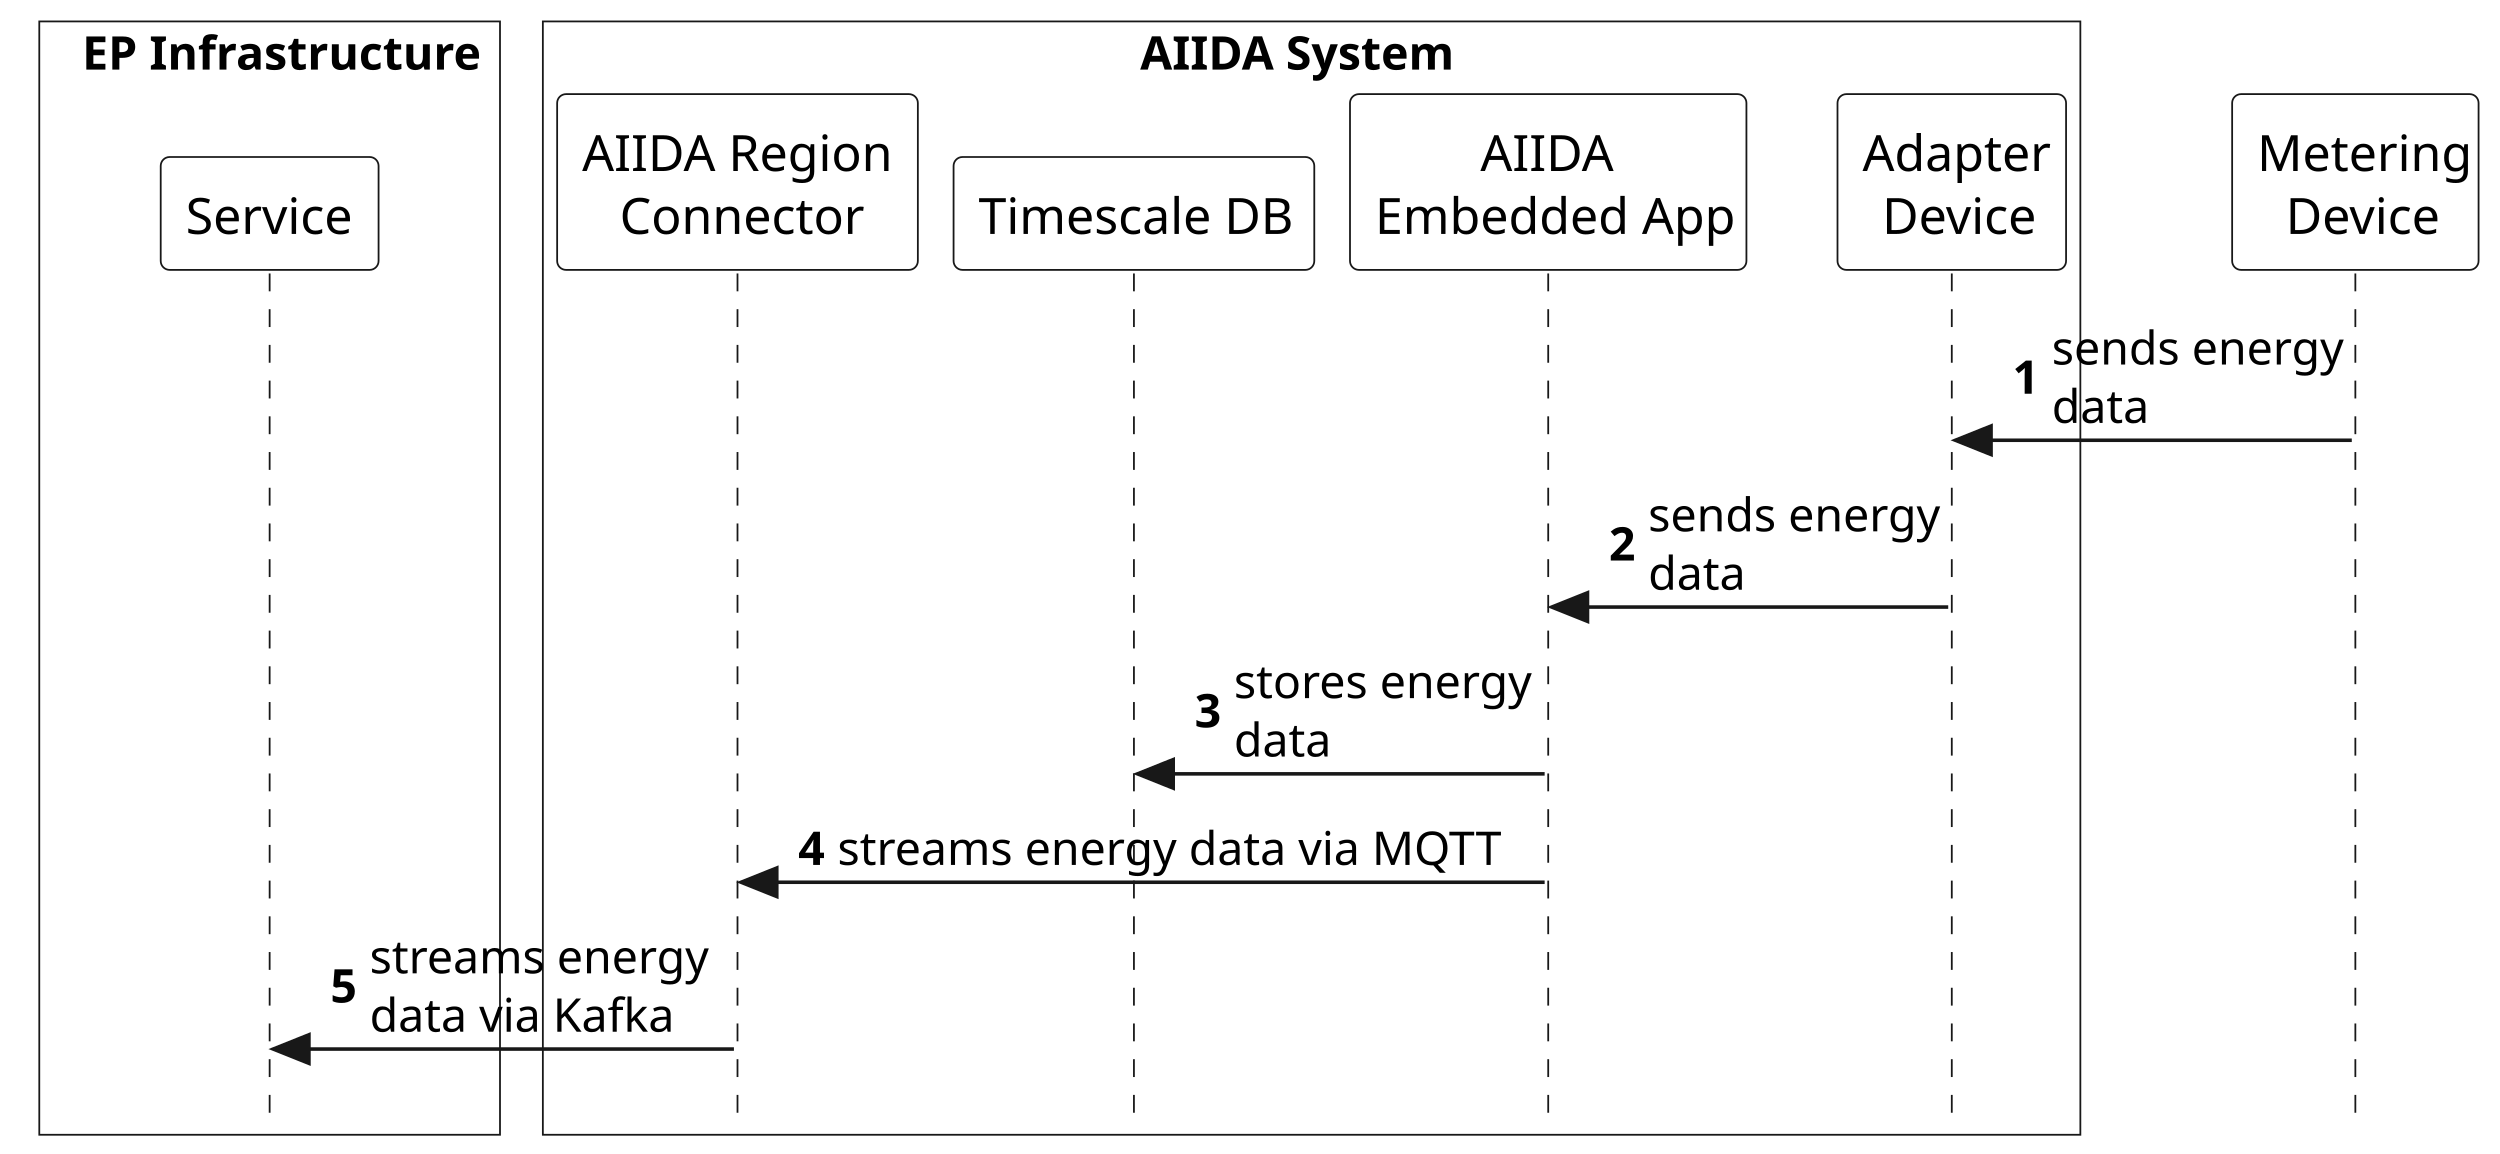
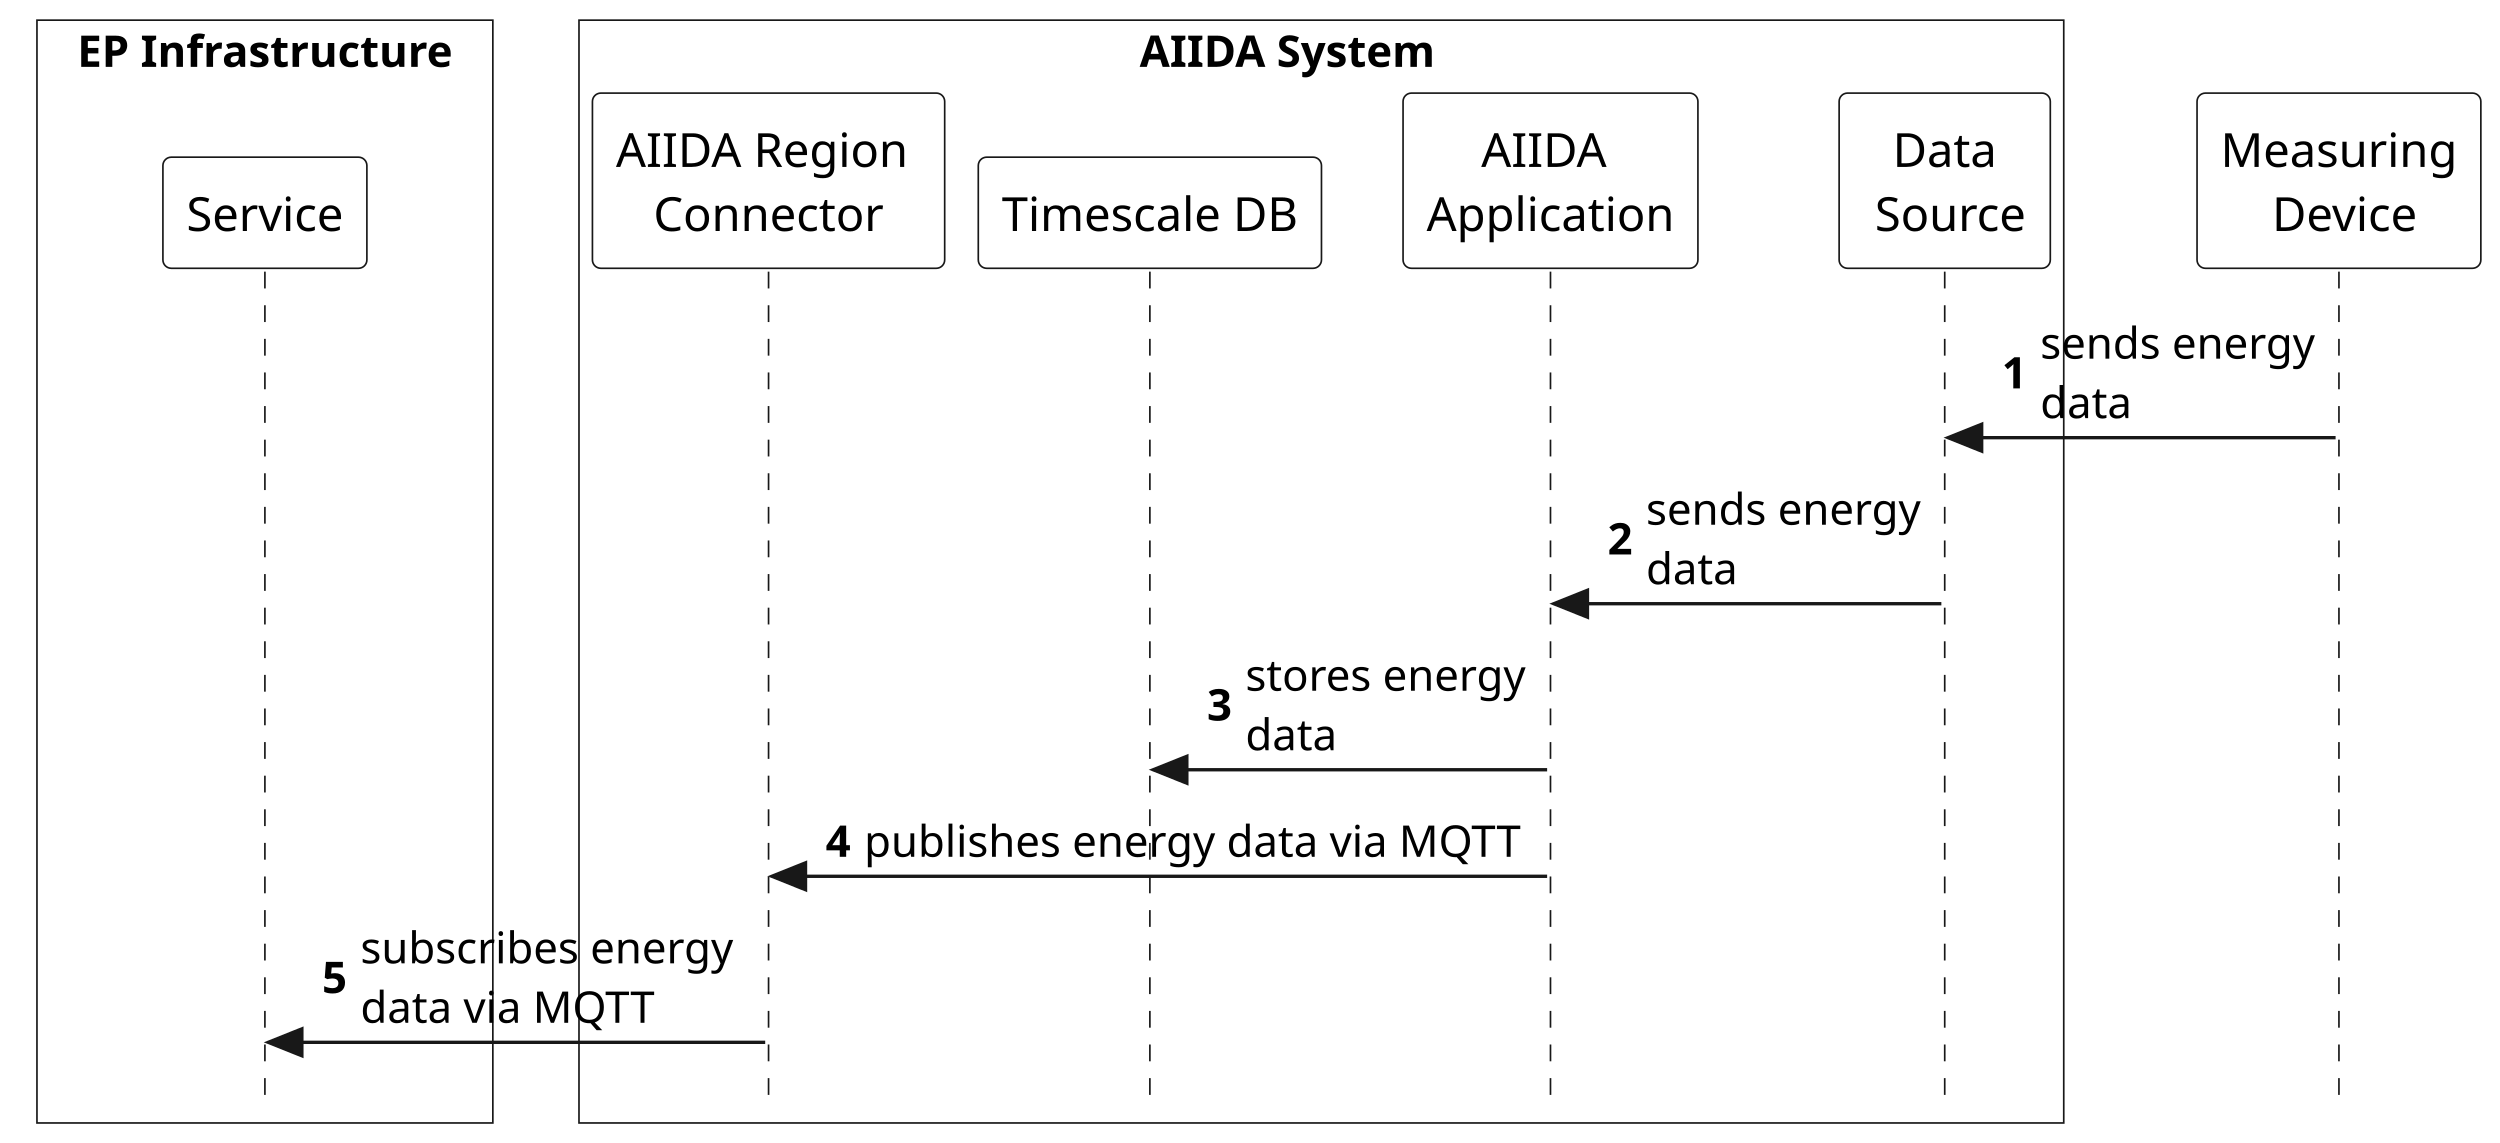
- <svg xmlns="http://www.w3.org/2000/svg" contentStyleType="text/css" height="323px" preserveAspectRatio="none" style="width:700px;height:323px;background:#FFFFFF;" version="1.1" viewBox="0 0 700 323" width="700px" zoomAndPan="magnify">
+ <svg xmlns="http://www.w3.org/2000/svg" contentStyleType="text/css" data-diagram-type="SEQUENCE" height="340px" preserveAspectRatio="none" style="width:744px;height:340px;background:#FFFFFF;" version="1.1" viewBox="0 0 744 340" width="744px" zoomAndPan="magnify">
  <defs />
  <g>
-     <rect fill="none" height="311.734" style="stroke:#181818;stroke-width:0.5;" width="129" x="11" y="6" />
-     <text fill="#000000" font-family="sans-serif" font-size="13" font-weight="bold" lengthAdjust="spacing" textLength="105" x="23" y="19.495">EP Infrastructure</text>
-     <rect fill="none" height="311.734" style="stroke:#181818;stroke-width:0.5;" width="430.5" x="152" y="6" />
-     <text fill="#000000" font-family="sans-serif" font-size="13" font-weight="bold" lengthAdjust="spacing" textLength="85" x="319.25" y="19.495">AIIDA System</text>
-     <line style="stroke:#181818;stroke-width:0.5;stroke-dasharray:5.0,5.0;" x1="75.5" x2="75.5" y1="76.57" y2="311.734" />
-     <line style="stroke:#181818;stroke-width:0.5;stroke-dasharray:5.0,5.0;" x1="206.5" x2="206.5" y1="76.57" y2="311.734" />
-     <line style="stroke:#181818;stroke-width:0.5;stroke-dasharray:5.0,5.0;" x1="317.5" x2="317.5" y1="76.57" y2="311.734" />
-     <line style="stroke:#181818;stroke-width:0.5;stroke-dasharray:5.0,5.0;" x1="433.5" x2="433.5" y1="76.57" y2="311.734" />
-     <line style="stroke:#181818;stroke-width:0.5;stroke-dasharray:5.0,5.0;" x1="546.5" x2="546.5" y1="76.57" y2="311.734" />
-     <line style="stroke:#181818;stroke-width:0.5;stroke-dasharray:5.0,5.0;" x1="659.5" x2="659.5" y1="76.57" y2="311.734" />
-     <rect fill="none" height="31.609" rx="2.5" ry="2.5" style="stroke:#181818;stroke-width:0.5;" width="61" x="45" y="43.961" />
-     <text fill="#000000" font-family="sans-serif" font-size="14" lengthAdjust="spacing" textLength="47" x="52" y="65.494">Service</text>
-     <rect fill="none" height="49.219" rx="2.5" ry="2.5" style="stroke:#181818;stroke-width:0.5;" width="101" x="156" y="26.352" />
-     <text fill="#000000" font-family="sans-serif" font-size="14" lengthAdjust="spacing" textLength="83" x="163" y="47.885">AIIDA Region</text>
-     <text fill="#000000" font-family="sans-serif" font-size="14" lengthAdjust="spacing" textLength="66" x="173.5" y="65.494">Connector</text>
-     <rect fill="none" height="31.609" rx="2.5" ry="2.5" style="stroke:#181818;stroke-width:0.5;" width="101" x="267" y="43.961" />
-     <text fill="#000000" font-family="sans-serif" font-size="14" lengthAdjust="spacing" textLength="87" x="274" y="65.494">Timescale DB</text>
-     <rect fill="none" height="49.219" rx="2.5" ry="2.5" style="stroke:#181818;stroke-width:0.5;" width="111" x="378" y="26.352" />
-     <text fill="#000000" font-family="sans-serif" font-size="14" lengthAdjust="spacing" textLength="34" x="414.5" y="47.885">AIIDA</text>
-     <text fill="#000000" font-family="sans-serif" font-size="14" lengthAdjust="spacing" textLength="97" x="385" y="65.494">Embedded App</text>
-     <rect fill="none" height="49.219" rx="2.5" ry="2.5" style="stroke:#181818;stroke-width:0.5;" width="64" x="514.5" y="26.352" />
-     <text fill="#000000" font-family="sans-serif" font-size="14" lengthAdjust="spacing" textLength="50" x="521.5" y="47.885">Adapter</text>
-     <text fill="#000000" font-family="sans-serif" font-size="14" lengthAdjust="spacing" textLength="43" x="527" y="65.494">Device</text>
-     <rect fill="none" height="49.219" rx="2.5" ry="2.5" style="stroke:#181818;stroke-width:0.5;" width="69" x="625" y="26.352" />
-     <text fill="#000000" font-family="sans-serif" font-size="14" lengthAdjust="spacing" textLength="55" x="632" y="47.885">Metering</text>
-     <text fill="#000000" font-family="sans-serif" font-size="14" lengthAdjust="spacing" textLength="43" x="640" y="65.494">Device</text>
-     <polygon fill="#181818" points="557.5,119.273,547.5,123.273,557.5,127.273" style="stroke:#181818;stroke-width:1.0;" />
-     <line style="stroke:#181818;stroke-width:1.0;" x1="551.5" x2="658.5" y1="123.273" y2="123.273" />
-     <text fill="#000000" font-family="sans-serif" font-size="13" font-weight="bold" lengthAdjust="spacing" textLength="7" x="563.5" y="110.241">1</text>
-     <text fill="#000000" font-family="sans-serif" font-size="13" lengthAdjust="spacing" textLength="78" x="574.5" y="102.065">sends energy</text>
-     <text fill="#000000" font-family="sans-serif" font-size="13" lengthAdjust="spacing" textLength="25" x="574.5" y="118.417">data</text>
-     <polygon fill="#181818" points="444.5,165.977,434.5,169.977,444.5,173.977" style="stroke:#181818;stroke-width:1.0;" />
-     <line style="stroke:#181818;stroke-width:1.0;" x1="438.5" x2="545.5" y1="169.977" y2="169.977" />
-     <text fill="#000000" font-family="sans-serif" font-size="13" font-weight="bold" lengthAdjust="spacing" textLength="7" x="450.5" y="156.944">2</text>
-     <text fill="#000000" font-family="sans-serif" font-size="13" lengthAdjust="spacing" textLength="78" x="461.5" y="148.769">sends energy</text>
-     <text fill="#000000" font-family="sans-serif" font-size="13" lengthAdjust="spacing" textLength="25" x="461.5" y="165.12">data</text>
-     <polygon fill="#181818" points="328.5,212.68,318.5,216.68,328.5,220.68" style="stroke:#181818;stroke-width:1.0;" />
-     <line style="stroke:#181818;stroke-width:1.0;" x1="322.5" x2="432.5" y1="216.68" y2="216.68" />
-     <text fill="#000000" font-family="sans-serif" font-size="13" font-weight="bold" lengthAdjust="spacing" textLength="7" x="334.5" y="203.648">3</text>
-     <text fill="#000000" font-family="sans-serif" font-size="13" lengthAdjust="spacing" textLength="79" x="345.5" y="195.472">stores energy</text>
-     <text fill="#000000" font-family="sans-serif" font-size="13" lengthAdjust="spacing" textLength="25" x="345.5" y="211.823">data</text>
-     <polygon fill="#181818" points="217.5,243.031,207.5,247.031,217.5,251.031" style="stroke:#181818;stroke-width:1.0;" />
-     <line style="stroke:#181818;stroke-width:1.0;" x1="211.5" x2="432.5" y1="247.031" y2="247.031" />
-     <text fill="#000000" font-family="sans-serif" font-size="13" font-weight="bold" lengthAdjust="spacing" textLength="7" x="223.5" y="242.175">4</text>
-     <text fill="#000000" font-family="sans-serif" font-size="13" lengthAdjust="spacing" textLength="177" x="234.5" y="242.175">streams energy data via MQTT</text>
-     <polygon fill="#181818" points="86.5,289.734,76.5,293.734,86.5,297.734" style="stroke:#181818;stroke-width:1.0;" />
-     <line style="stroke:#181818;stroke-width:1.0;" x1="80.5" x2="205.5" y1="293.734" y2="293.734" />
-     <text fill="#000000" font-family="sans-serif" font-size="13" font-weight="bold" lengthAdjust="spacing" textLength="7" x="92.5" y="280.702">5</text>
-     <text fill="#000000" font-family="sans-serif" font-size="13" lengthAdjust="spacing" textLength="90" x="103.5" y="272.526">streams energy</text>
-     <text fill="#000000" font-family="sans-serif" font-size="13" lengthAdjust="spacing" textLength="81" x="103.5" y="288.878">data via Kafka</text>
+     <rect fill="none" height="328.196" style="stroke:#181818;stroke-width:0.5;" width="135.67" x="11" y="6" />
+     <text fill="#000000" font-family="sans-serif" font-size="13" font-weight="bold" lengthAdjust="spacing" textLength="111.67" x="23" y="19.897">EP Infrastructure</text>
+     <rect fill="none" height="328.196" style="stroke:#181818;stroke-width:0.5;" width="441.863" x="172.307" y="6" />
+     <text fill="#000000" font-family="sans-serif" font-size="13" font-weight="bold" lengthAdjust="spacing" textLength="88.192" x="339.159" y="19.897">AIIDA System</text>
+     <g>
+       <rect fill="#000000" fill-opacity="0" height="247.354" width="8" x="75.335" y="80.842" />
+       <line style="stroke:#181818;stroke-width:0.5;stroke-dasharray:5,5;" x1="78.835" x2="78.835" y1="80.842" y2="328.196" />
+     </g>
+     <g>
+       <rect fill="#000000" fill-opacity="0" height="247.354" width="8" x="225.223" y="80.842" />
+       <line style="stroke:#181818;stroke-width:0.5;stroke-dasharray:5,5;" x1="228.723" x2="228.723" y1="80.842" y2="328.196" />
+     </g>
+     <g>
+       <rect fill="#000000" fill-opacity="0" height="247.354" width="8" x="338.704" y="80.842" />
+       <line style="stroke:#181818;stroke-width:0.5;stroke-dasharray:5,5;" x1="342.204" x2="342.204" y1="80.842" y2="328.196" />
+     </g>
+     <g>
+       <rect fill="#000000" fill-opacity="0" height="247.354" width="8" x="457.925" y="80.842" />
+       <line style="stroke:#181818;stroke-width:0.5;stroke-dasharray:5,5;" x1="461.425" x2="461.425" y1="80.842" y2="328.196" />
+     </g>
+     <g>
+       <rect fill="#000000" fill-opacity="0" height="247.354" width="8" x="575.248" y="80.842" />
+       <line style="stroke:#181818;stroke-width:0.5;stroke-dasharray:5,5;" x1="578.748" x2="578.748" y1="80.842" y2="328.196" />
+     </g>
+     <g>
+       <rect fill="#000000" fill-opacity="0" height="247.354" width="8" x="692.571" y="80.842" />
+       <line style="stroke:#181818;stroke-width:0.5;stroke-dasharray:5,5;" x1="696.071" x2="696.071" y1="80.842" y2="328.196" />
+     </g>
+     <rect fill="none" height="33.068" rx="2.5" ry="2.5" style="stroke:#181818;stroke-width:0.5;" width="60.704" x="48.483" y="46.774" />
+     <text fill="#000000" font-family="sans-serif" font-size="14" lengthAdjust="spacing" textLength="46.704" x="55.483" y="68.74">Service</text>
+     <rect fill="none" height="52.136" rx="2.5" ry="2.5" style="stroke:#181818;stroke-width:0.5;" width="104.832" x="176.307" y="27.706" />
+     <text fill="#000000" font-family="sans-serif" font-size="14" lengthAdjust="spacing" textLength="87.192" x="183.307" y="49.672">AIIDA Region</text>
+     <text fill="#000000" font-family="sans-serif" font-size="14" lengthAdjust="spacing" textLength="68.544" x="194.451" y="68.74">Connector</text>
+     <rect fill="none" height="33.068" rx="2.5" ry="2.5" style="stroke:#181818;stroke-width:0.5;" width="102.13" x="291.139" y="46.774" />
+     <text fill="#000000" font-family="sans-serif" font-size="14" lengthAdjust="spacing" textLength="88.13" x="298.139" y="68.74">Timescale DB</text>
+     <rect fill="none" height="52.136" rx="2.5" ry="2.5" style="stroke:#181818;stroke-width:0.5;" width="87.752" x="417.549" y="27.706" />
+     <text fill="#000000" font-family="sans-serif" font-size="14" lengthAdjust="spacing" textLength="37.604" x="440.803" y="49.672">AIIDA</text>
+     <text fill="#000000" font-family="sans-serif" font-size="14" lengthAdjust="spacing" textLength="73.752" x="424.549" y="68.74">Application</text>
+     <rect fill="none" height="52.136" rx="2.5" ry="2.5" style="stroke:#181818;stroke-width:0.5;" width="62.846" x="547.325" y="27.706" />
+     <text fill="#000000" font-family="sans-serif" font-size="14" lengthAdjust="spacing" textLength="30.982" x="563.257" y="49.672">Data</text>
+     <text fill="#000000" font-family="sans-serif" font-size="14" lengthAdjust="spacing" textLength="45.206" x="557.965" y="68.74">Source</text>
+     <rect fill="none" height="52.136" rx="2.5" ry="2.5" style="stroke:#181818;stroke-width:0.5;" width="84.462" x="653.84" y="27.706" />
+     <text fill="#000000" font-family="sans-serif" font-size="14" lengthAdjust="spacing" textLength="70.462" x="660.84" y="49.672">Measuring</text>
+     <text fill="#000000" font-family="sans-serif" font-size="14" lengthAdjust="spacing" textLength="43.456" x="676.163" y="68.74">Device</text>
+     <polygon fill="#181818" points="589.748,126.254,579.748,130.254,589.748,134.254" style="stroke:#181818;stroke-width:1;" />
+     <line style="stroke:#181818;stroke-width:1;" x1="583.748" x2="695.071" y1="130.254" y2="130.254" />
+     <text fill="#000000" font-family="sans-serif" font-size="13" font-weight="bold" lengthAdjust="spacing" textLength="7.436" x="595.748" y="115.592">1</text>
+     <text fill="#000000" font-family="sans-serif" font-size="13" lengthAdjust="spacing" textLength="81.887" x="607.184" y="106.739">sends energy</text>
+     <text fill="#000000" font-family="sans-serif" font-size="13" lengthAdjust="spacing" textLength="27.274" x="607.184" y="124.445">data</text>
+     <polygon fill="#181818" points="472.425,175.666,462.425,179.666,472.425,183.666" style="stroke:#181818;stroke-width:1;" />
+     <line style="stroke:#181818;stroke-width:1;" x1="466.425" x2="577.748" y1="179.666" y2="179.666" />
+     <text fill="#000000" font-family="sans-serif" font-size="13" font-weight="bold" lengthAdjust="spacing" textLength="7.436" x="478.425" y="165.004">2</text>
+     <text fill="#000000" font-family="sans-serif" font-size="13" lengthAdjust="spacing" textLength="81.887" x="489.861" y="156.151">sends energy</text>
+     <text fill="#000000" font-family="sans-serif" font-size="13" lengthAdjust="spacing" textLength="27.274" x="489.861" y="173.857">data</text>
+     <polygon fill="#181818" points="353.204,225.078,343.204,229.078,353.204,233.078" style="stroke:#181818;stroke-width:1;" />
+     <line style="stroke:#181818;stroke-width:1;" x1="347.204" x2="460.425" y1="229.078" y2="229.078" />
+     <text fill="#000000" font-family="sans-serif" font-size="13" font-weight="bold" lengthAdjust="spacing" textLength="7.436" x="359.204" y="214.416">3</text>
+     <text fill="#000000" font-family="sans-serif" font-size="13" lengthAdjust="spacing" textLength="83.785" x="370.64" y="205.563">stores energy</text>
+     <text fill="#000000" font-family="sans-serif" font-size="13" lengthAdjust="spacing" textLength="27.274" x="370.64" y="223.269">data</text>
+     <polygon fill="#181818" points="239.723,256.784,229.723,260.784,239.723,264.784" style="stroke:#181818;stroke-width:1;" />
+     <line style="stroke:#181818;stroke-width:1;" x1="233.723" x2="460.425" y1="260.784" y2="260.784" />
+     <text fill="#000000" font-family="sans-serif" font-size="13" font-weight="bold" lengthAdjust="spacing" textLength="7.436" x="245.723" y="254.975">4</text>
+     <text fill="#000000" font-family="sans-serif" font-size="13" lengthAdjust="spacing" textLength="195.689" x="257.159" y="254.975">publishes energy data via MQTT</text>
+     <polygon fill="#181818" points="89.835,306.196,79.835,310.196,89.835,314.196" style="stroke:#181818;stroke-width:1;" />
+     <line style="stroke:#181818;stroke-width:1;" x1="83.835" x2="227.723" y1="310.196" y2="310.196" />
+     <text fill="#000000" font-family="sans-serif" font-size="13" font-weight="bold" lengthAdjust="spacing" textLength="7.436" x="95.835" y="295.534">5</text>
+     <text fill="#000000" font-family="sans-serif" font-size="13" lengthAdjust="spacing" textLength="111.072" x="107.271" y="286.681">subscribes energy</text>
+     <text fill="#000000" font-family="sans-serif" font-size="13" lengthAdjust="spacing" textLength="87.685" x="107.271" y="304.387">data via MQTT</text>
  </g>
</svg>
